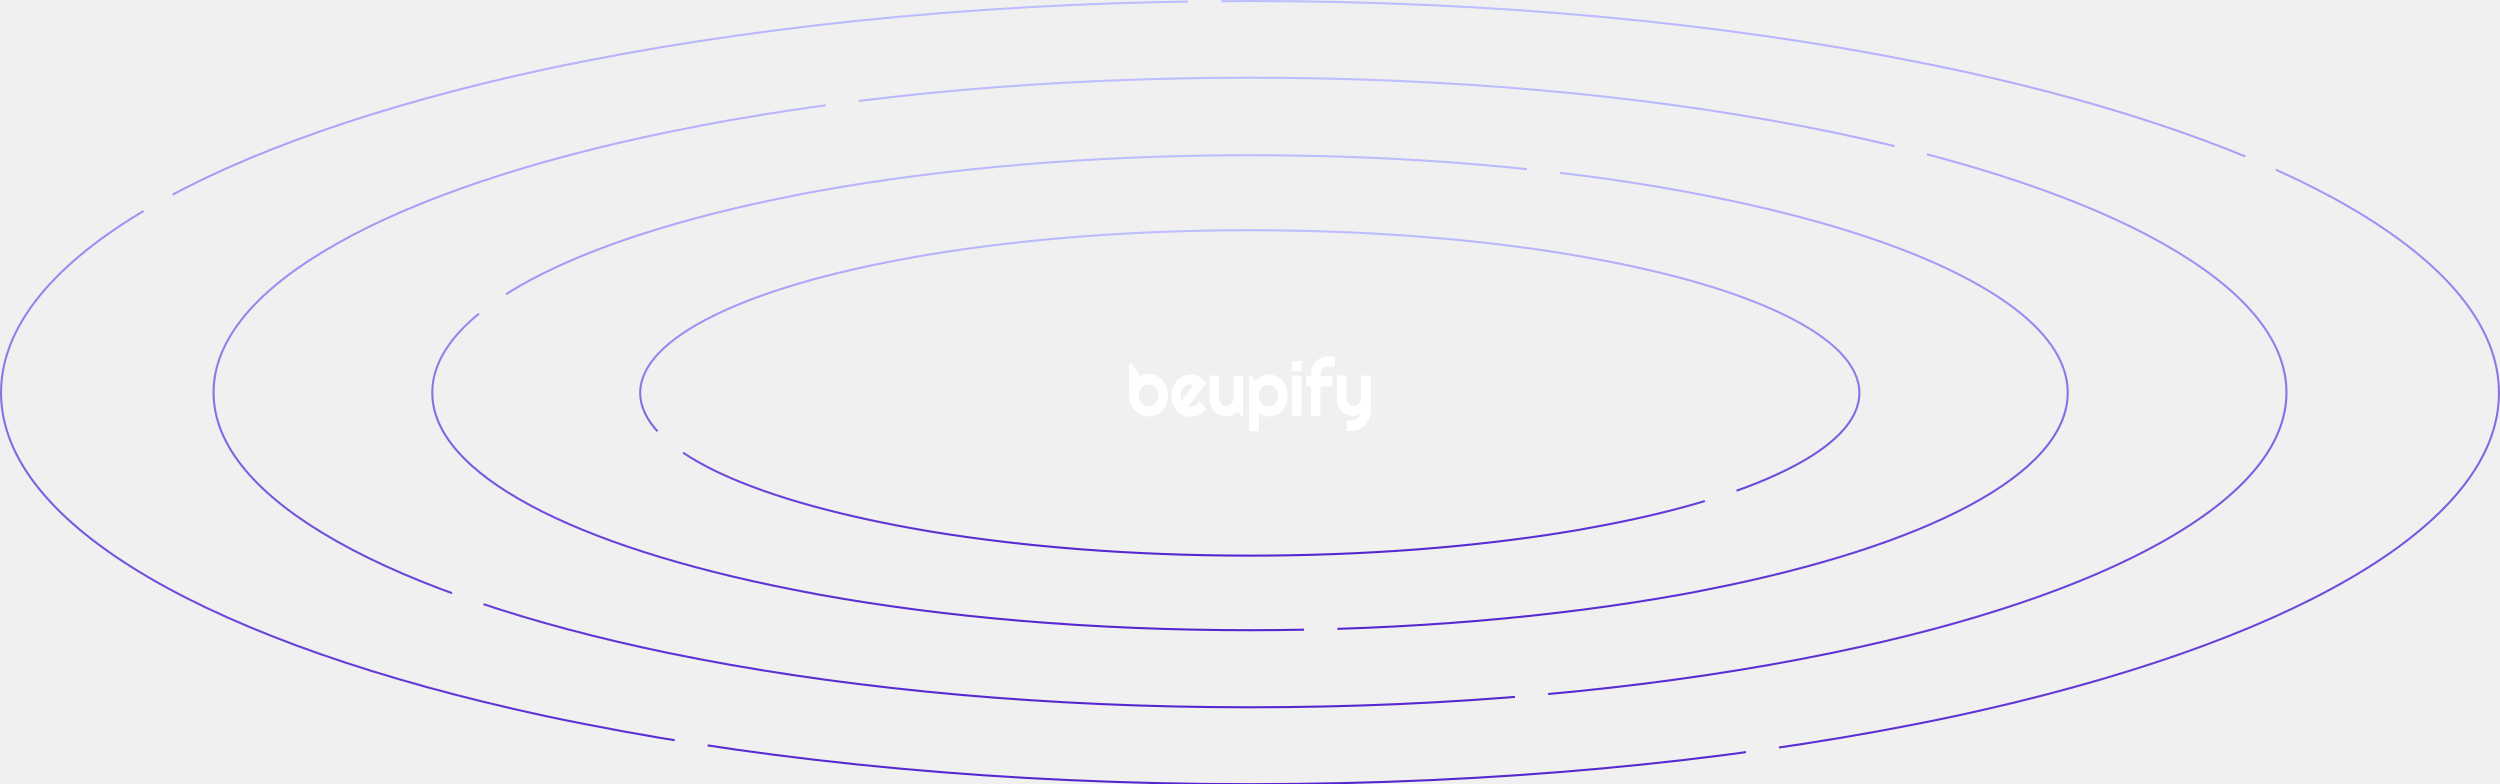
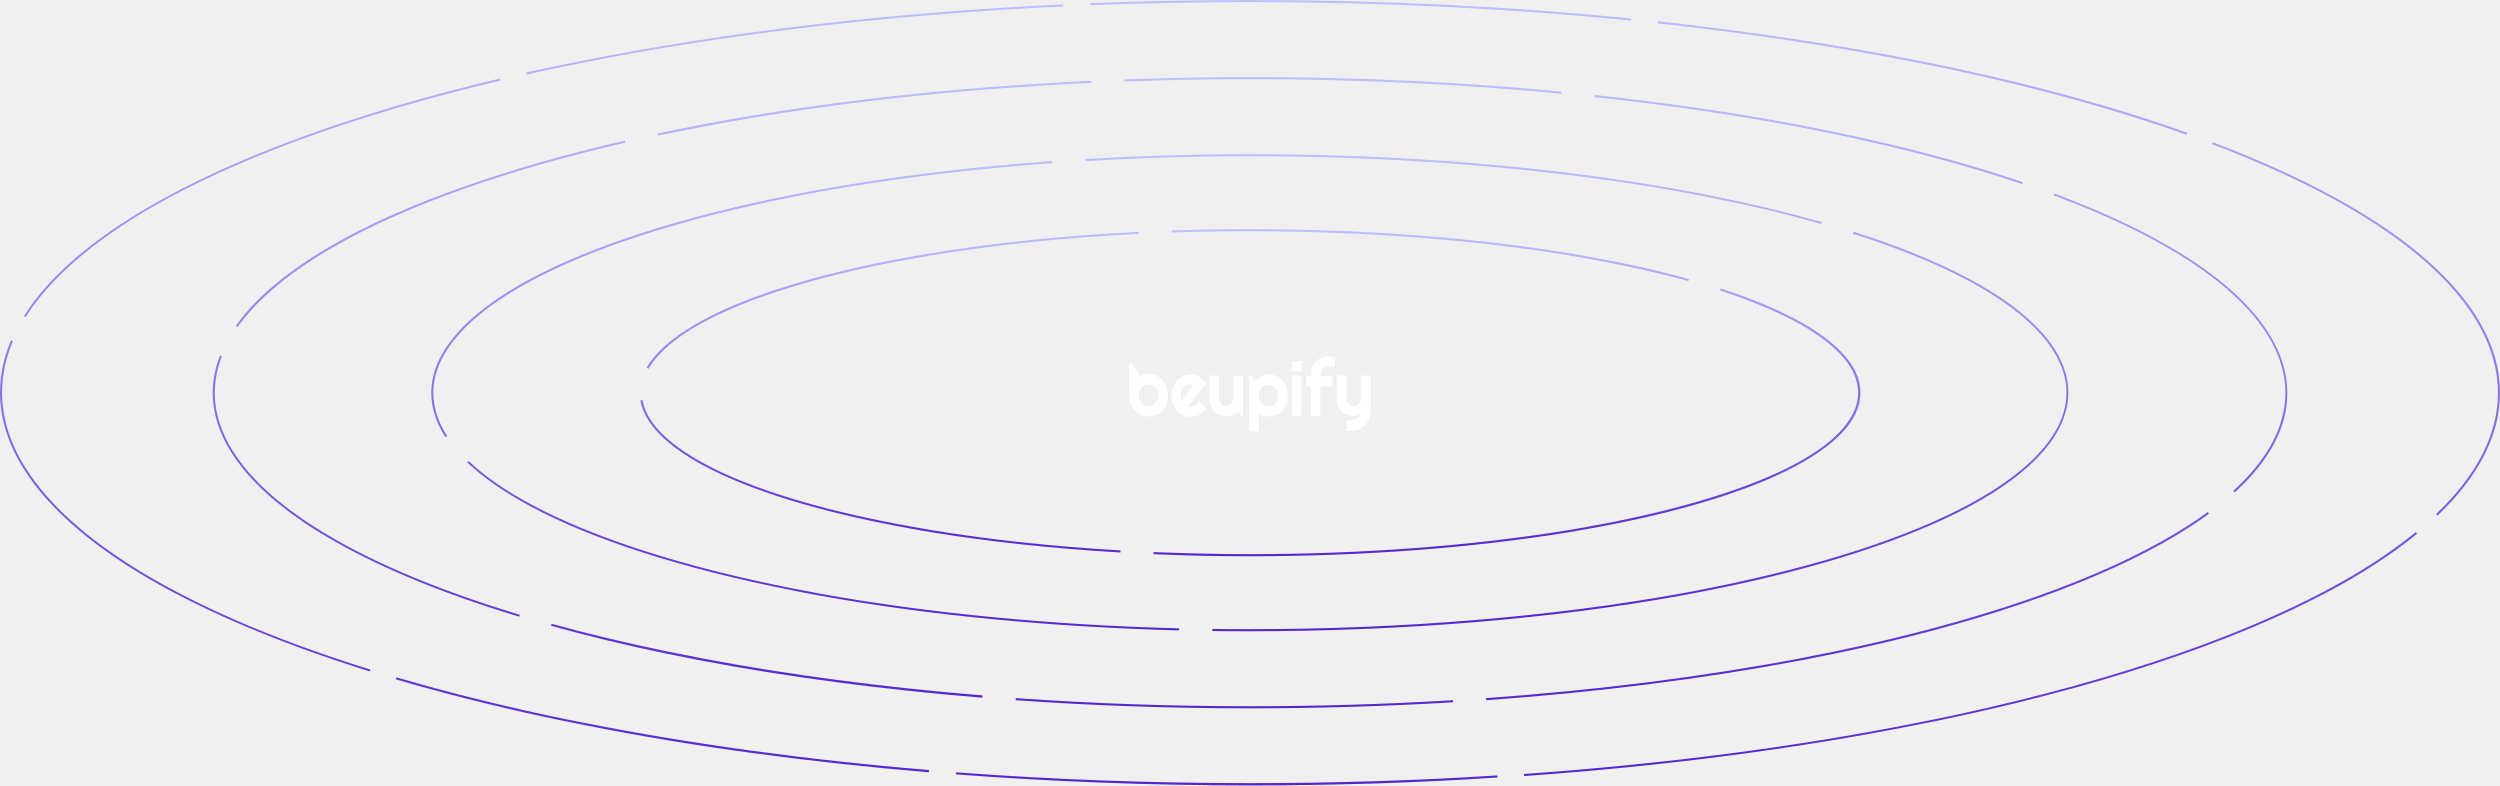
- <svg xmlns="http://www.w3.org/2000/svg" version="1.1" id="Layer_1" x="0px" y="0px" viewBox="0 0 1200 376" style="enable-background:new 0 0 1200 377;" xml:space="preserve">
+ <svg xmlns="http://www.w3.org/2000/svg" version="1.1" id="Layer_1" x="0px" y="0px" viewBox="0 0 1200 377" style="enable-background:new 0 0 1200 377;" xml:space="preserve">
  <style type="text/css">
- 	.st0{fill:none;stroke:url(#SVGID_1_);stroke-dasharray:500,16;}
- 	.st1{fill:none;stroke:url(#SVGID_2_);stroke-dasharray:500,16;}
- 	.st2{fill:none;stroke:url(#SVGID_3_);stroke-dasharray:500,16;}
- 	.st3{fill:none;stroke:url(#SVGID_4_);stroke-dasharray:500,16;}
+ 	.st0{fill:url(#SVGID_1_);}
+ 	.st1{fill:url(#SVGID_2_);}
+ 	.st2{fill:url(#SVGID_3_);}
+ 	.st3{fill:url(#SVGID_4_);}
	.st4{fill:#FFFFFF;}
	.st5{fill-rule:evenodd;clip-rule:evenodd;fill:#FFFFFF;}
</style>
-   <linearGradient id="SVGID_1_" gradientUnits="userSpaceOnUse" x1="600" y1="0.276" x2="600" y2="377.276" gradientTransform="matrix(1 0 0 -1 0 377.2756)">
-     <stop offset="0" style="stop-color:#5525D0" />
-     <stop offset="1" style="stop-color:#BEBEFF" />
-   </linearGradient>
-   <path class="st0" d="M919,347.7c6.8-1.3,13.5-2.7,20.1-4.1l0,0c78.7-17,143.9-39.7,189.3-66.2c45.5-26.5,71.1-56.8,71.1-88.8  s-25.6-62.2-71.1-88.8c-45.5-26.5-110.6-49.2-189.3-66.2l0,0c-6.6-1.4-13.3-2.8-20.1-4.1l0,0C826.6,11.1,717.3,0.5,600,0.5  S373.4,11.1,281,29.3l0,0c-6.8,1.3-13.5,2.7-20.1,4.1l0,0C182.2,50.5,117,73.2,71.6,99.7c-45.5,26.5-71.1,56.8-71.1,88.8  s25.6,62.2,71.1,88.8c45.4,26.5,110.6,49.2,189.3,66.2l0,0c6.6,1.4,13.3,2.8,20.1,4.1l0,0c92.4,18.3,201.8,28.8,319,28.8  S826.6,365.9,919,347.7L919,347.7z" />
-   <linearGradient id="SVGID_2_" gradientUnits="userSpaceOnUse" x1="600" y1="74.276" x2="600" y2="303.276" gradientTransform="matrix(1 0 0 -1 0 377.2756)">
-     <stop offset="0" style="stop-color:#5525D0" />
-     <stop offset="1" style="stop-color:#BEBEFF" />
-   </linearGradient>
-   <path class="st1" d="M806.9,285.4c4.4-0.8,8.7-1.6,13-2.5l0,0c52.2-10.3,95.3-24.1,125.5-40.3c30.2-16.2,47.1-34.6,47.1-54.1  s-16.9-37.9-47.1-54.1c-30.1-16.2-73.3-30-125.5-40.3l0,0c-4.3-0.8-8.6-1.7-13-2.5l0,0c-60.1-10.9-131-17.1-206.9-17.1  s-146.8,6.3-206.9,17.1l0,0c-4.4,0.8-8.7,1.6-13,2.5l0,0c-52.2,10.3-95.3,24.1-125.5,40.3c-30.2,16.2-47.1,34.6-47.1,54.1  s16.9,37.9,47.1,54.1c30.1,16.2,73.3,30,125.5,40.3l0,0c4.3,0.8,8.6,1.7,13,2.5l0,0c60.1,10.9,131,17.1,206.9,17.1  S746.8,296.2,806.9,285.4L806.9,285.4z" />
-   <linearGradient id="SVGID_3_" gradientUnits="userSpaceOnUse" x1="600" y1="110.276" x2="600" y2="267.276" gradientTransform="matrix(1 0 0 -1 0 377.2756)">
-     <stop offset="0" style="stop-color:#5525D0" />
-     <stop offset="1" style="stop-color:#BEBEFF" />
-   </linearGradient>
-   <path class="st2" d="M762.4,123.7c-3.2-0.6-6.4-1.1-9.7-1.7l0,0c-44.5-7.3-96.8-11.5-152.8-11.5s-108.3,4.2-152.8,11.5l0,0  c-3.3,0.5-6.5,1.1-9.7,1.7l0,0c-39.3,7-71.9,16.5-94.6,27.7c-11.4,5.6-20.2,11.5-26.3,17.8c-6,6.2-9.2,12.7-9.2,19.4  s3.2,13.1,9.2,19.4c6,6.2,14.9,12.2,26.3,17.8c22.7,11.1,55.3,20.6,94.6,27.7l0,0c3.2,0.6,6.4,1.1,9.7,1.7l0,0  c44.5,7.3,96.8,11.5,152.8,11.5s108.3-4.2,152.8-11.5l0,0c3.3-0.5,6.5-1.1,9.7-1.7l0,0c39.3-7,71.9-16.5,94.6-27.7  c11.4-5.6,20.2-11.5,26.3-17.8c6-6.2,9.2-12.7,9.2-19.4s-3.2-13.1-9.2-19.4c-6-6.2-14.9-12.2-26.3-17.8  C834.3,140.2,801.7,130.7,762.4,123.7L762.4,123.7z" />
-   <linearGradient id="SVGID_4_" gradientUnits="userSpaceOnUse" x1="600" y1="37.276" x2="600" y2="340.276" gradientTransform="matrix(1 0 0 -1 0 377.2756)">
-     <stop offset="0" style="stop-color:#5525D0" />
-     <stop offset="1" style="stop-color:#BEBEFF" />
-   </linearGradient>
-   <path class="st3" d="M863.7,316.5c5.6-1.1,11.1-2.2,16.6-3.3l0,0c65.7-13.6,120-31.9,157.9-53.3c38-21.4,59.3-45.7,59.3-71.5  s-21.3-50.1-59.3-71.5c-37.9-21.4-92.3-39.6-157.9-53.3l0,0c-5.5-1.1-11-2.2-16.6-3.3l0,0c-76.4-14.6-166.8-23-263.7-23  s-187.2,8.4-263.7,23l0,0c-5.6,1.1-11.1,2.2-16.6,3.3l0,0c-65.7,13.6-120,31.9-157.9,53.3c-38,21.4-59.3,45.7-59.3,71.5  s21.3,50.1,59.3,71.5c37.9,21.4,92.3,39.6,157.9,53.3l0,0c5.5,1.1,11,2.2,16.6,3.3l0,0c76.4,14.6,166.8,23,263.7,23  S787.2,331.1,863.7,316.5L863.7,316.5z" />
-   <path class="st4" d="M560.6,189.8c0,1.5-0.2,2.9-0.7,4.1c-0.5,1.3-1.1,2.3-2,3.2c-0.8,0.9-1.8,1.6-3,2.1c-1.1,0.5-2.3,0.7-3.6,0.7  c-1.3,0-2.5-0.3-3.6-0.8c-1.1-0.5-2.1-1.2-3-2.1c-0.8-0.9-1.5-2-2-3.2c-0.5-1.3-0.7-2.6-0.7-4.1v-15.1h1.2l1.6,2.2  c0,0,0.9,1.3,1.3,1.8c0.4,0.5,1.4,2,1.4,2c0.4-0.3,0.7-0.5,1.2-0.7c0.4-0.2,0.9-0.3,1.3-0.4c0.4-0.1,0.9-0.1,1.3-0.1  c1.3,0,2.5,0.3,3.6,0.8c1.1,0.5,2.1,1.2,3,2.1c0.8,0.9,1.5,2,2,3.2C560.4,187,560.6,188.4,560.6,189.8z M556,189.8  c0-0.7-0.1-1.4-0.4-2.1c-0.2-0.7-0.6-1.2-1-1.7c-0.4-0.5-0.9-0.8-1.5-1.1c-0.5-0.3-1.1-0.4-1.8-0.4c-0.6,0-1.2,0.1-1.8,0.4  c-0.5,0.3-1,0.7-1.5,1.2c-0.4,0.5-0.7,1-1,1.7c-0.2,0.6-0.4,1.3-0.4,2c0,0.7,0.1,1.4,0.4,2.1c0.2,0.6,0.6,1.2,1,1.6  c0.4,0.5,0.9,0.8,1.5,1.1c0.6,0.3,1.2,0.4,1.8,0.4c0.6,0,1.2-0.1,1.8-0.4c0.6-0.3,1.1-0.7,1.5-1.1s0.7-1,1-1.6  C555.8,191.3,556,190.6,556,189.8z" />
-   <path class="st5" d="M633.9,199.7h-4.6v-14.3H627v-4.9h2.3v-0.9c0-1.2,0.2-2.3,0.6-3.3c0.4-1,1-2,1.7-2.7c0.7-0.8,1.6-1.4,2.6-1.8  c1-0.5,2-0.7,3.1-0.7h3.5v4.9h-3.5c-0.5,0-1,0.1-1.4,0.3c-0.4,0.2-0.8,0.4-1.1,0.8c-0.3,0.3-0.5,0.7-0.7,1.2  c-0.2,0.4-0.3,0.9-0.3,1.4v0.9h5.7v4.9h-5.7V199.7z M570.8,195.1c-0.2,0-0.4-0.1-0.5-0.1l8.7-11.1c-0.4-0.7-0.9-1.2-1.5-1.7  c-0.6-0.5-1.2-1-1.8-1.3c-0.6-0.3-1.3-0.6-2-0.8c-0.7-0.2-1.5-0.3-2.2-0.3c-1.3,0-2.5,0.3-3.6,0.7c-1.1,0.5-2.1,1.2-2.9,2.1  c-0.8,0.9-1.5,2-2,3.2c-0.5,1.3-0.7,2.6-0.7,4.2c0,1.5,0.2,2.8,0.7,4.1c0.5,1.2,1.1,2.3,2,3.2c0.9,0.9,1.8,1.6,2.9,2.1  c1.1,0.5,2.3,0.7,3.6,0.7c0.7,0,1.5-0.1,2.2-0.3c0.7-0.2,1.4-0.4,2-0.8c0.7-0.3,1.3-0.8,1.8-1.3c0.6-0.5,1.1-1.1,1.5-1.7l-3.4-3.6  c-0.2,0.4-0.4,0.8-0.7,1.2c-0.3,0.3-0.6,0.7-1,0.9c-0.4,0.2-0.7,0.4-1.2,0.6c-0.4,0.1-0.9,0.2-1.3,0.2  C571.2,195.1,571,195.1,570.8,195.1z M572,184.7c0.2,0,0.4,0.1,0.6,0.2l-5.4,7.6c-0.1-0.2-0.2-0.3-0.2-0.6c-0.1-0.2-0.1-0.4-0.2-0.7  c0-0.2-0.1-0.5-0.1-0.7c0-0.2,0-0.4,0-0.6c0-0.8,0.1-1.5,0.4-2.2c0.2-0.7,0.5-1.2,1-1.7s0.9-0.8,1.4-1c0.6-0.3,1.2-0.4,1.8-0.4  C571.6,184.7,571.8,184.7,572,184.7z M592.9,198.4c0.4-0.3,0.8-0.7,1.2-1l1.5,2.2h1.1v-19.2h-4.6v10.6c0,0.5-0.1,1-0.3,1.5  c-0.2,0.5-0.4,0.9-0.7,1.3c-0.3,0.4-0.7,0.7-1.1,0.9c-0.4,0.2-0.9,0.3-1.3,0.3c-0.5,0-0.9-0.1-1.4-0.3c-0.4-0.2-0.8-0.4-1.1-0.8  c-0.3-0.3-0.6-0.8-0.8-1.3c-0.2-0.5-0.3-1.1-0.3-1.7v-10.6h-4.6v10.6c0,1.4,0.2,2.6,0.6,3.7c0.4,1.1,1,2,1.7,2.8  c0.7,0.8,1.6,1.3,2.6,1.8c1,0.4,2,0.6,3.1,0.6c0.5,0,1-0.1,1.5-0.2c0.5-0.1,1-0.3,1.4-0.5C592.1,199,592.5,198.8,592.9,198.4z   M604.3,207h-4.7v-26.5h1.1l1.8,2.3c0.4-0.4,0.9-0.8,1.4-1.2c0.5-0.4,1-0.7,1.5-1c0.5-0.3,1.1-0.5,1.7-0.7c0.6-0.2,1.2-0.2,1.7-0.2  c1.3,0,2.5,0.3,3.6,0.7c1.1,0.5,2.1,1.2,2.9,2c0.9,0.9,1.5,2,2,3.2c0.5,1.2,0.7,2.6,0.7,4.1c0,1.6-0.2,3-0.7,4.3  c-0.5,1.3-1.1,2.3-2,3.2c-0.8,0.9-1.8,1.5-2.9,2c-1.1,0.5-2.3,0.7-3.6,0.7c-0.4,0-0.8,0-1.2-0.1c-0.4-0.1-0.8-0.2-1.2-0.4  c-0.4-0.2-0.8-0.3-1.1-0.6c-0.4-0.2-0.7-0.4-1.1-0.6L604.3,207L604.3,207z M613.5,189.9c0-0.8-0.1-1.5-0.4-2.2  c-0.2-0.7-0.6-1.2-1-1.6c-0.4-0.5-0.9-0.8-1.5-1c-0.6-0.2-1.2-0.3-1.8-0.3s-1.2,0.1-1.8,0.3c-0.5,0.2-1,0.6-1.4,1  c-0.4,0.4-0.7,1-1,1.6c-0.2,0.7-0.4,1.4-0.4,2.2c0,0.8,0.1,1.5,0.4,2.1c0.2,0.7,0.6,1.2,1,1.7s0.9,0.8,1.4,1.1  c0.6,0.3,1.2,0.4,1.8,0.4s1.2-0.1,1.8-0.4s1.1-0.6,1.5-1.1s0.7-1,1-1.7C613.4,191.4,613.5,190.7,613.5,189.9z M620.1,199.6h4.7  v-19.2h-4.7V199.6z M646.4,202v4.9l2.4,0c1.3,0,2.5-0.3,3.6-0.8s2.1-1.2,2.9-2.1c0.8-0.9,1.5-1.9,2-3.1c0.5-1.2,0.7-2.4,0.7-3.8  v-16.8h-4.7v10.6c0,0.5-0.1,1-0.3,1.5c-0.2,0.5-0.4,0.9-0.7,1.3c-0.3,0.4-0.7,0.7-1.1,0.9c-0.4,0.2-0.9,0.3-1.3,0.3  c-0.5,0-0.9-0.1-1.4-0.3c-0.4-0.2-0.8-0.4-1.1-0.7c-0.3-0.3-0.6-0.8-0.8-1.3c-0.2-0.5-0.3-1.1-0.3-1.8v-10.6h-4.6v10.6  c0,1.4,0.2,2.6,0.6,3.7c0.4,1.1,1,2,1.7,2.8c0.7,0.8,1.6,1.3,2.6,1.8c1,0.4,2,0.6,3.1,0.6c0.5,0,1.1-0.1,1.6-0.3  c0.5-0.2,1.1-0.5,1.6-0.7c-0.2,0.4-0.4,0.9-0.7,1.2c-0.3,0.4-0.6,0.7-0.9,1c-0.4,0.3-0.7,0.5-1.1,0.7c-0.4,0.2-0.9,0.2-1.3,0.2  L646.4,202z M624.8,173.3h-4.7v4.9h4.7V173.3z" />
+   <g>
+     <linearGradient id="SVGID_1_" gradientUnits="userSpaceOnUse" x1="600" y1="0.275" x2="600" y2="377.275" gradientTransform="matrix(1 0 0 -1 0 377.2756)">
+       <stop offset="0" style="stop-color:#5525D0" />
+       <stop offset="1" style="stop-color:#BEBEFF" />
+     </linearGradient>
+     <path class="st0" d="M600,377c-47.7,0-95.3-1.8-141.2-5.3l0.1-1c46,3.5,93.5,5.2,141.2,5.2c39.9,0,79.8-1.2,118.6-3.7l0.1,1   C679.8,375.8,639.9,377,600,377z M731.6,372.5l-0.1-1c66.5-4.7,129.6-12.8,187.4-24.3c6.8-1.3,13.5-2.7,20.1-4.1   c78.6-17,144-39.8,189.2-66.2c11.9-6.9,22.4-14.2,31.4-21.5l0.6,0.8c-9,7.4-19.6,14.6-31.5,21.6C1083.5,304.1,1018,327,939.2,344   c-6.5,1.4-13.3,2.8-20.1,4.1C861.3,359.6,798.2,367.8,731.6,372.5z M445.8,370.7c-58.3-4.9-113.8-12.4-164.9-22.6   c-6.8-1.3-13.6-2.7-20.1-4.1c-24.9-5.4-48.7-11.4-70.8-17.9l0.3-1c22.1,6.5,45.9,12.5,70.7,17.9c6.5,1.4,13.3,2.8,20.1,4.1   c51.1,10.1,106.6,17.7,164.8,22.5L445.8,370.7z M177.5,322.3c-42.3-13.2-78-28.2-106.2-44.6C24.7,250.5,0,219.6,0,188.5   c0-8.4,1.8-16.9,5.3-25.2l0.9,0.4C2.8,171.8,1,180.2,1,188.5c0,30.8,24.5,61.3,70.8,88.4c28.1,16.4,63.7,31.4,106,44.5L177.5,322.3   z M1170,247.5l-0.7-0.7c19.7-18.8,29.7-38.4,29.7-58.3c0-30.8-24.5-61.3-70.8-88.4c-18.7-10.9-41.1-21.3-66.4-30.9l0.4-0.9   c25.4,9.6,47.7,20,66.5,31c46.7,27.2,71.3,58.1,71.3,89.2C1200,208.7,1189.9,228.5,1170,247.5z M12.3,152.2l-0.8-0.5   c11.5-18.3,31.7-36,59.9-52.4c41-23.9,99.3-45.2,168.5-61.6l0.2,1C170.9,55,112.7,76.3,71.8,100.1   C43.8,116.5,23.7,134.1,12.3,152.2z M1049.6,64.7c-32.7-11.6-69.9-22-110.6-30.8c-6.6-1.4-13.3-2.8-20.1-4.1   c-38.6-7.6-80.1-13.9-123.1-18.6l0.1-1C839,15,880.5,21.2,919.1,28.8c6.7,1.3,13.5,2.7,20.1,4.1c40.7,8.8,78,19.1,110.7,30.8   L1049.6,64.7z M252.8,35.8l-0.2-1c2.7-0.6,5.5-1.2,8.2-1.8c6.6-1.4,13.3-2.8,20.1-4.1C351.1,15,428.3,6,510.3,2.1l0,1   C428.4,7,351.3,15.9,281.1,29.8c-6.7,1.3-13.5,2.7-20.1,4.1C258.2,34.6,255.5,35.2,252.8,35.8z M782.9,9.9C724,4,662.5,1,600,1   c-25.6,0-51.5,0.5-76.7,1.5l0-1C548.5,0.5,574.3,0,600,0c62.5,0,124.1,3,183,8.9L782.9,9.9z" />
+   </g>
+   <g>
+     <linearGradient id="SVGID_2_" gradientUnits="userSpaceOnUse" x1="600" y1="74.275" x2="600" y2="303.275" gradientTransform="matrix(1 0 0 -1 0 377.2756)">
+       <stop offset="0" style="stop-color:#5525D0" />
+       <stop offset="1" style="stop-color:#BEBEFF" />
+     </linearGradient>
+     <path class="st1" d="M599.8,303c-5.9,0-11.9,0-17.9-0.1l0-1c5.9,0.1,11.9,0.1,17.9,0.1c0.1,0,0.1,0,0.2,0   c73.3,0,144.9-5.9,206.8-17.1c4.4-0.8,8.8-1.6,13-2.5c52.1-10.3,95.4-24.2,125.3-40.3c30.6-16.4,46.8-35,46.8-53.6   s-16.2-37.2-46.8-53.6c-15.2-8.2-34-15.8-55.7-22.7l0.3-1c21.7,6.9,40.5,14.6,55.8,22.8c31,16.6,47.3,35.5,47.3,54.5   c0,19-16.4,37.9-47.3,54.5c-30,16.1-73.4,30.1-125.6,40.4c-4.3,0.8-8.7,1.7-13,2.5C745,297.1,673.4,303,600,303   C599.9,303,599.9,303,599.8,303z M565.9,302.6C504.8,301,445,295.3,393,285.8c-4.4-0.8-8.8-1.6-13-2.5   c-52.2-10.3-95.6-24.2-125.6-40.4c-12.4-6.7-22.5-13.7-30.1-20.9l0.7-0.7c7.5,7.2,17.6,14.2,29.9,20.8   c29.9,16.1,73.2,30,125.3,40.3c4.3,0.8,8.6,1.7,13,2.5c52,9.4,111.7,15.2,172.8,16.7L565.9,302.6z M213.8,209.8   c-4.5-7-6.8-14.2-6.8-21.3c0-19,16.4-37.9,47.3-54.5c30-16.1,73.4-30.1,125.6-40.4c4.3-0.8,8.7-1.7,13-2.5   c34.8-6.3,72.5-10.9,112.1-13.8l0.1,1c-39.6,2.9-77.3,7.5-112,13.8c-4.4,0.8-8.7,1.6-13,2.5c-52.1,10.3-95.4,24.2-125.3,40.3   c-30.6,16.4-46.8,35-46.8,53.6c0,7,2.2,14,6.6,20.8L213.8,209.8z M874.2,107.5c-16.7-4.8-35-9.1-54.3-12.9c-4.3-0.8-8.6-1.7-13-2.5   C744.9,80.9,673.3,75,600,75c-26.5,0-53.1,0.8-78.8,2.3l-0.1-1c25.8-1.5,52.3-2.3,78.9-2.3c73.4,0,145,5.9,207,17.2   c4.4,0.8,8.8,1.6,13,2.5c19.4,3.8,37.7,8.2,54.4,12.9L874.2,107.5z" />
+   </g>
+   <g>
+     <linearGradient id="SVGID_3_" gradientUnits="userSpaceOnUse" x1="600.161" y1="110.275" x2="600.161" y2="267.275" gradientTransform="matrix(1 0 0 -1 0 377.2756)">
+       <stop offset="0" style="stop-color:#5525D0" />
+       <stop offset="1" style="stop-color:#BEBEFF" />
+     </linearGradient>
+     <path class="st2" d="M600,267c-15.5,0-31.1-0.3-46.3-1l0-1c15.2,0.6,30.7,1,46.2,1c54,0,106.8-4,152.7-11.5   c3.2-0.5,6.4-1.1,9.7-1.7c39.2-7,71.9-16.6,94.5-27.6c11.4-5.6,20.2-11.5,26.1-17.7c6-6.2,9-12.6,9-19s-3-12.8-9-19   c-5.9-6.1-14.7-12.1-26.1-17.7c-8.9-4.3-19.3-8.5-31.1-12.3l0.3-1c11.8,3.8,22.4,8,31.3,12.4c11.5,5.6,20.4,11.7,26.4,17.9   c6.2,6.4,9.3,13,9.3,19.7c0,6.7-3.1,13.3-9.3,19.7c-6,6.2-14.9,12.2-26.4,17.9c-22.6,11.1-55.4,20.7-94.7,27.7   c-3.3,0.6-6.5,1.1-9.7,1.7C706.9,263,654.1,267,600,267z M537.8,265.2c-32.1-1.9-62.5-5.1-90.6-9.7c-3.2-0.5-6.5-1.1-9.7-1.7   c-39.3-7-72.1-16.6-94.7-27.7c-11.5-5.6-20.4-11.7-26.4-17.9c-5-5.2-8.1-10.6-9-16l1-0.2c0.9,5.2,3.8,10.4,8.7,15.5   c5.9,6.1,14.7,12.1,26.1,17.7c22.6,11.1,55.2,20.6,94.5,27.6c3.2,0.6,6.4,1.1,9.7,1.7c28,4.6,58.5,7.9,90.5,9.7L537.8,265.2z    M311.3,177l-0.9-0.5c1.5-2.6,3.5-5.2,5.9-7.7c6-6.2,14.9-12.2,26.4-17.9c22.7-11.1,55.4-20.7,94.7-27.7c3.4-0.6,7-1.2,9.8-1.7   c30.7-5,64.1-8.5,99.3-10.2l0,1c-35.2,1.7-68.5,5.2-99.1,10.2c-2.8,0.5-6.4,1.1-9.8,1.7c-39.1,7-71.8,16.6-94.4,27.6   c-11.4,5.6-20.2,11.5-26.1,17.7C314.7,171.9,312.7,174.5,311.3,177z M810.4,134.9c-14.5-4-30.7-7.6-48-10.7   c-3.2-0.6-6.4-1.1-9.7-1.7C706.8,115,654,111,600,111c-12.6,0-25.2,0.2-37.5,0.6l0-1c12.4-0.4,25-0.6,37.6-0.6   c54.1,0,106.9,4,152.8,11.5c3.2,0.5,6.5,1.1,9.7,1.7c17.4,3.1,33.6,6.7,48.1,10.8L810.4,134.9z" />
+   </g>
+   <g>
+     <linearGradient id="SVGID_4_" gradientUnits="userSpaceOnUse" x1="600" y1="37.275" x2="600" y2="340.275" gradientTransform="matrix(1 0 0 -1 0 377.2756)">
+       <stop offset="0" style="stop-color:#5525D0" />
+       <stop offset="1" style="stop-color:#BEBEFF" />
+     </linearGradient>
+     <path class="st3" d="M600,340c-38,0-75.9-1.3-112.5-3.9l0.1-1c36.7,2.6,74.5,3.9,112.5,3.9c32.7,0,65.5-1,97.3-2.9l0.1,1   C665.5,339,632.8,340,600,340z M713.4,336.1l-0.1-1c53.3-3.8,103.8-10.2,150.3-19c5.6-1.1,11.2-2.2,16.6-3.3   c65.6-13.6,120.2-32,157.8-53.2c8-4.5,15.3-9.1,21.7-13.8l0.6,0.8c-6.4,4.7-13.8,9.4-21.8,13.9c-37.7,21.2-92.4,39.7-158.1,53.3   c-5.4,1.1-11,2.2-16.6,3.3C817.2,325.9,766.6,332.3,713.4,336.1z M471.5,334.9c-47.7-3.9-93.3-9.9-135.3-17.9   c-5.6-1.1-11.2-2.2-16.6-3.3c-19.3-4-37.8-8.5-55.1-13.3l0.3-1c17.2,4.8,35.8,9.2,55,13.2c5.4,1.1,11,2.2,16.6,3.3   c42,8,87.4,14,135.2,17.9L471.5,334.9z M249.2,296c-34.9-10.5-64.3-22.5-87.6-35.6c-39-21.9-59.5-46.8-59.5-71.9   c0-6,1.2-12,3.5-17.9l0.9,0.4c-2.2,5.8-3.4,11.7-3.4,17.6c0,24.7,20.4,49.3,59,71c23.2,13.1,52.6,25,87.4,35.5L249.2,296z    M1072.7,236.3l-0.7-0.7c16.6-15.2,25-31,25-47.1c0-24.7-20.4-49.3-59-71c-14.8-8.4-32.4-16.3-52.2-23.7l0.3-0.9   c19.8,7.4,37.5,15.4,52.3,23.8c39,21.9,59.5,46.8,59.5,71.9C1098,204.9,1089.5,221,1072.7,236.3z M114,157l-0.8-0.6   c9.8-13.9,26.1-27.3,48.4-39.9c33.7-19,81.5-35.9,138.3-49l0.2,1c-56.6,13-104.4,29.9-138,48.9C139.9,129.9,123.7,143.3,114,157z    M970.7,88.4c-26.9-9.1-57.3-17.2-90.5-24.1c-5.4-1.1-11-2.2-16.6-3.3c-30.9-5.9-63.9-10.7-98.1-14.4l0.1-1   c34.3,3.7,67.3,8.5,98.2,14.4c5.6,1.1,11.2,2.2,16.6,3.3c33.3,6.9,63.8,15,90.7,24.2L970.7,88.4z M315.7,65.1l-0.2-1   c1.4-0.3,2.8-0.6,4.2-0.9c5.4-1.1,11-2.2,16.6-3.3C393.7,49,456.8,41.9,523.8,38.8l0,1C456.9,42.9,393.9,50,336.4,61   c-5.6,1.1-11.2,2.2-16.6,3.3C318.4,64.5,317,64.8,315.7,65.1z M749.5,45c-48.2-4.6-98.5-7-149.5-7c-20.1,0-40.4,0.4-60.2,1.1l0-1   c19.8-0.7,40.1-1.1,60.2-1.1c51,0,101.4,2.3,149.6,7L749.5,45z" />
+   </g>
+   <g>
+     <path class="st4" d="M560.6,189.8c0,1.5-0.2,2.9-0.7,4.1c-0.5,1.3-1.1,2.3-2,3.2c-0.8,0.9-1.8,1.6-3,2.1c-1.1,0.5-2.3,0.7-3.6,0.7   c-1.3,0-2.5-0.3-3.6-0.8c-1.1-0.5-2.1-1.2-3-2.1c-0.8-0.9-1.5-2-2-3.2c-0.5-1.3-0.7-2.6-0.7-4.1v-15.1h1.2l1.6,2.2   c0,0,0.9,1.3,1.3,1.8c0.4,0.5,1.4,2,1.4,2c0.4-0.3,0.7-0.5,1.2-0.7c0.4-0.2,0.9-0.3,1.3-0.4c0.4-0.1,0.9-0.1,1.3-0.1   c1.3,0,2.5,0.3,3.6,0.8c1.1,0.5,2.1,1.2,3,2.1c0.8,0.9,1.5,2,2,3.2C560.4,187,560.6,188.4,560.6,189.8z M556,189.8   c0-0.7-0.1-1.4-0.4-2.1c-0.2-0.7-0.6-1.2-1-1.7c-0.4-0.5-0.9-0.8-1.5-1.1c-0.5-0.3-1.1-0.4-1.8-0.4c-0.6,0-1.2,0.1-1.8,0.4   c-0.5,0.3-1,0.7-1.5,1.2c-0.4,0.5-0.7,1-1,1.7c-0.2,0.6-0.4,1.3-0.4,2c0,0.7,0.1,1.4,0.4,2.1c0.2,0.6,0.6,1.2,1,1.6   c0.4,0.5,0.9,0.8,1.5,1.1c0.6,0.3,1.2,0.4,1.8,0.4c0.6,0,1.2-0.1,1.8-0.4c0.6-0.3,1.1-0.7,1.5-1.1s0.7-1,1-1.6   C555.8,191.3,556,190.6,556,189.8z" />
+   </g>
+   <g>
+     <path class="st5" d="M633.9,199.7h-4.6v-14.3H627v-4.9h2.3v-0.9c0-1.2,0.2-2.3,0.6-3.3c0.4-1,1-2,1.7-2.7c0.7-0.8,1.6-1.4,2.6-1.8   c1-0.5,2-0.7,3.1-0.7h3.5v4.9h-3.5c-0.5,0-1,0.1-1.4,0.3c-0.4,0.2-0.8,0.4-1.1,0.8c-0.3,0.3-0.5,0.7-0.7,1.2   c-0.2,0.4-0.3,0.9-0.3,1.4v0.9h5.7v4.9h-5.7V199.7z M570.8,195.1c-0.2,0-0.4-0.1-0.5-0.1l8.7-11.1c-0.4-0.7-0.9-1.2-1.5-1.7   c-0.6-0.5-1.2-1-1.8-1.3c-0.6-0.3-1.3-0.6-2-0.8c-0.7-0.2-1.5-0.3-2.2-0.3c-1.3,0-2.5,0.3-3.6,0.7c-1.1,0.5-2.1,1.2-2.9,2.1   c-0.8,0.9-1.5,2-2,3.2c-0.5,1.3-0.7,2.6-0.7,4.2c0,1.5,0.2,2.8,0.7,4.1c0.5,1.2,1.1,2.3,2,3.2c0.9,0.9,1.8,1.6,2.9,2.1   c1.1,0.5,2.3,0.7,3.6,0.7c0.7,0,1.5-0.1,2.2-0.3c0.7-0.2,1.4-0.4,2-0.8c0.7-0.3,1.3-0.8,1.8-1.3c0.6-0.5,1.1-1.1,1.5-1.7l-3.4-3.6   c-0.2,0.4-0.4,0.8-0.7,1.2c-0.3,0.3-0.6,0.7-1,0.9c-0.4,0.2-0.7,0.4-1.2,0.6c-0.4,0.1-0.9,0.2-1.3,0.2   C571.2,195.1,571,195.1,570.8,195.1z M572,184.7c0.2,0,0.4,0.1,0.6,0.2l-5.4,7.6c-0.1-0.2-0.2-0.3-0.2-0.6   c-0.1-0.2-0.1-0.4-0.2-0.7c0-0.2-0.1-0.5-0.1-0.7c0-0.2,0-0.4,0-0.6c0-0.8,0.1-1.5,0.4-2.2c0.2-0.7,0.5-1.2,1-1.7s0.9-0.8,1.4-1   c0.6-0.3,1.2-0.4,1.8-0.4C571.6,184.7,571.8,184.7,572,184.7z M592.9,198.4c0.4-0.3,0.8-0.7,1.2-1l1.5,2.2h1.1v-19.2h-4.6v10.6   c0,0.5-0.1,1-0.3,1.5c-0.2,0.5-0.4,0.9-0.7,1.3c-0.3,0.4-0.7,0.7-1.1,0.9c-0.4,0.2-0.9,0.3-1.3,0.3c-0.5,0-0.9-0.1-1.4-0.3   c-0.4-0.2-0.8-0.4-1.1-0.8c-0.3-0.3-0.6-0.8-0.8-1.3c-0.2-0.5-0.3-1.1-0.3-1.7v-10.6h-4.6v10.6c0,1.4,0.2,2.6,0.6,3.7   c0.4,1.1,1,2,1.7,2.8c0.7,0.8,1.6,1.3,2.6,1.8c1,0.4,2,0.6,3.1,0.6c0.5,0,1-0.1,1.5-0.2c0.5-0.1,1-0.3,1.4-0.5   C592.1,199,592.5,198.8,592.9,198.4z M604.3,207h-4.7v-26.5h1.1l1.8,2.3c0.4-0.4,0.9-0.8,1.4-1.2c0.5-0.4,1-0.7,1.5-1   c0.5-0.3,1.1-0.5,1.7-0.7c0.6-0.2,1.2-0.2,1.7-0.2c1.3,0,2.5,0.3,3.6,0.7c1.1,0.5,2.1,1.2,2.9,2c0.9,0.9,1.5,2,2,3.2   c0.5,1.2,0.7,2.6,0.7,4.1c0,1.6-0.2,3-0.7,4.3c-0.5,1.3-1.1,2.3-2,3.2c-0.8,0.9-1.8,1.5-2.9,2c-1.1,0.5-2.3,0.7-3.6,0.7   c-0.4,0-0.8,0-1.2-0.1c-0.4-0.1-0.8-0.2-1.2-0.4c-0.4-0.2-0.8-0.3-1.1-0.6c-0.4-0.2-0.7-0.4-1.1-0.6L604.3,207L604.3,207z    M613.5,189.9c0-0.8-0.1-1.5-0.4-2.2c-0.2-0.7-0.6-1.2-1-1.6c-0.4-0.5-0.9-0.8-1.5-1c-0.6-0.2-1.2-0.3-1.8-0.3s-1.2,0.1-1.8,0.3   c-0.5,0.2-1,0.6-1.4,1c-0.4,0.4-0.7,1-1,1.6c-0.2,0.7-0.4,1.4-0.4,2.2c0,0.8,0.1,1.5,0.4,2.1c0.2,0.7,0.6,1.2,1,1.7   s0.9,0.8,1.4,1.1c0.6,0.3,1.2,0.4,1.8,0.4s1.2-0.1,1.8-0.4s1.1-0.6,1.5-1.1s0.7-1,1-1.7C613.4,191.4,613.5,190.7,613.5,189.9z    M620.1,199.6h4.7v-19.2h-4.7V199.6z M646.4,202v4.9l2.4,0c1.3,0,2.5-0.3,3.6-0.8s2.1-1.2,2.9-2.1c0.8-0.9,1.5-1.9,2-3.1   c0.5-1.2,0.7-2.4,0.7-3.8v-16.8h-4.7v10.6c0,0.5-0.1,1-0.3,1.5c-0.2,0.5-0.4,0.9-0.7,1.3c-0.3,0.4-0.7,0.7-1.1,0.9   c-0.4,0.2-0.9,0.3-1.3,0.3c-0.5,0-0.9-0.1-1.4-0.3c-0.4-0.2-0.8-0.4-1.1-0.7c-0.3-0.3-0.6-0.8-0.8-1.3c-0.2-0.5-0.3-1.1-0.3-1.8   v-10.6h-4.6v10.6c0,1.4,0.2,2.6,0.6,3.7c0.4,1.1,1,2,1.7,2.8c0.7,0.8,1.6,1.3,2.6,1.8c1,0.4,2,0.6,3.1,0.6c0.5,0,1.1-0.1,1.6-0.3   c0.5-0.2,1.1-0.5,1.6-0.7c-0.2,0.4-0.4,0.9-0.7,1.2c-0.3,0.4-0.6,0.7-0.9,1c-0.4,0.3-0.7,0.5-1.1,0.7c-0.4,0.2-0.9,0.2-1.3,0.2   L646.4,202z M624.8,173.3h-4.7v4.9h4.7V173.3z" />
+   </g>
</svg>
